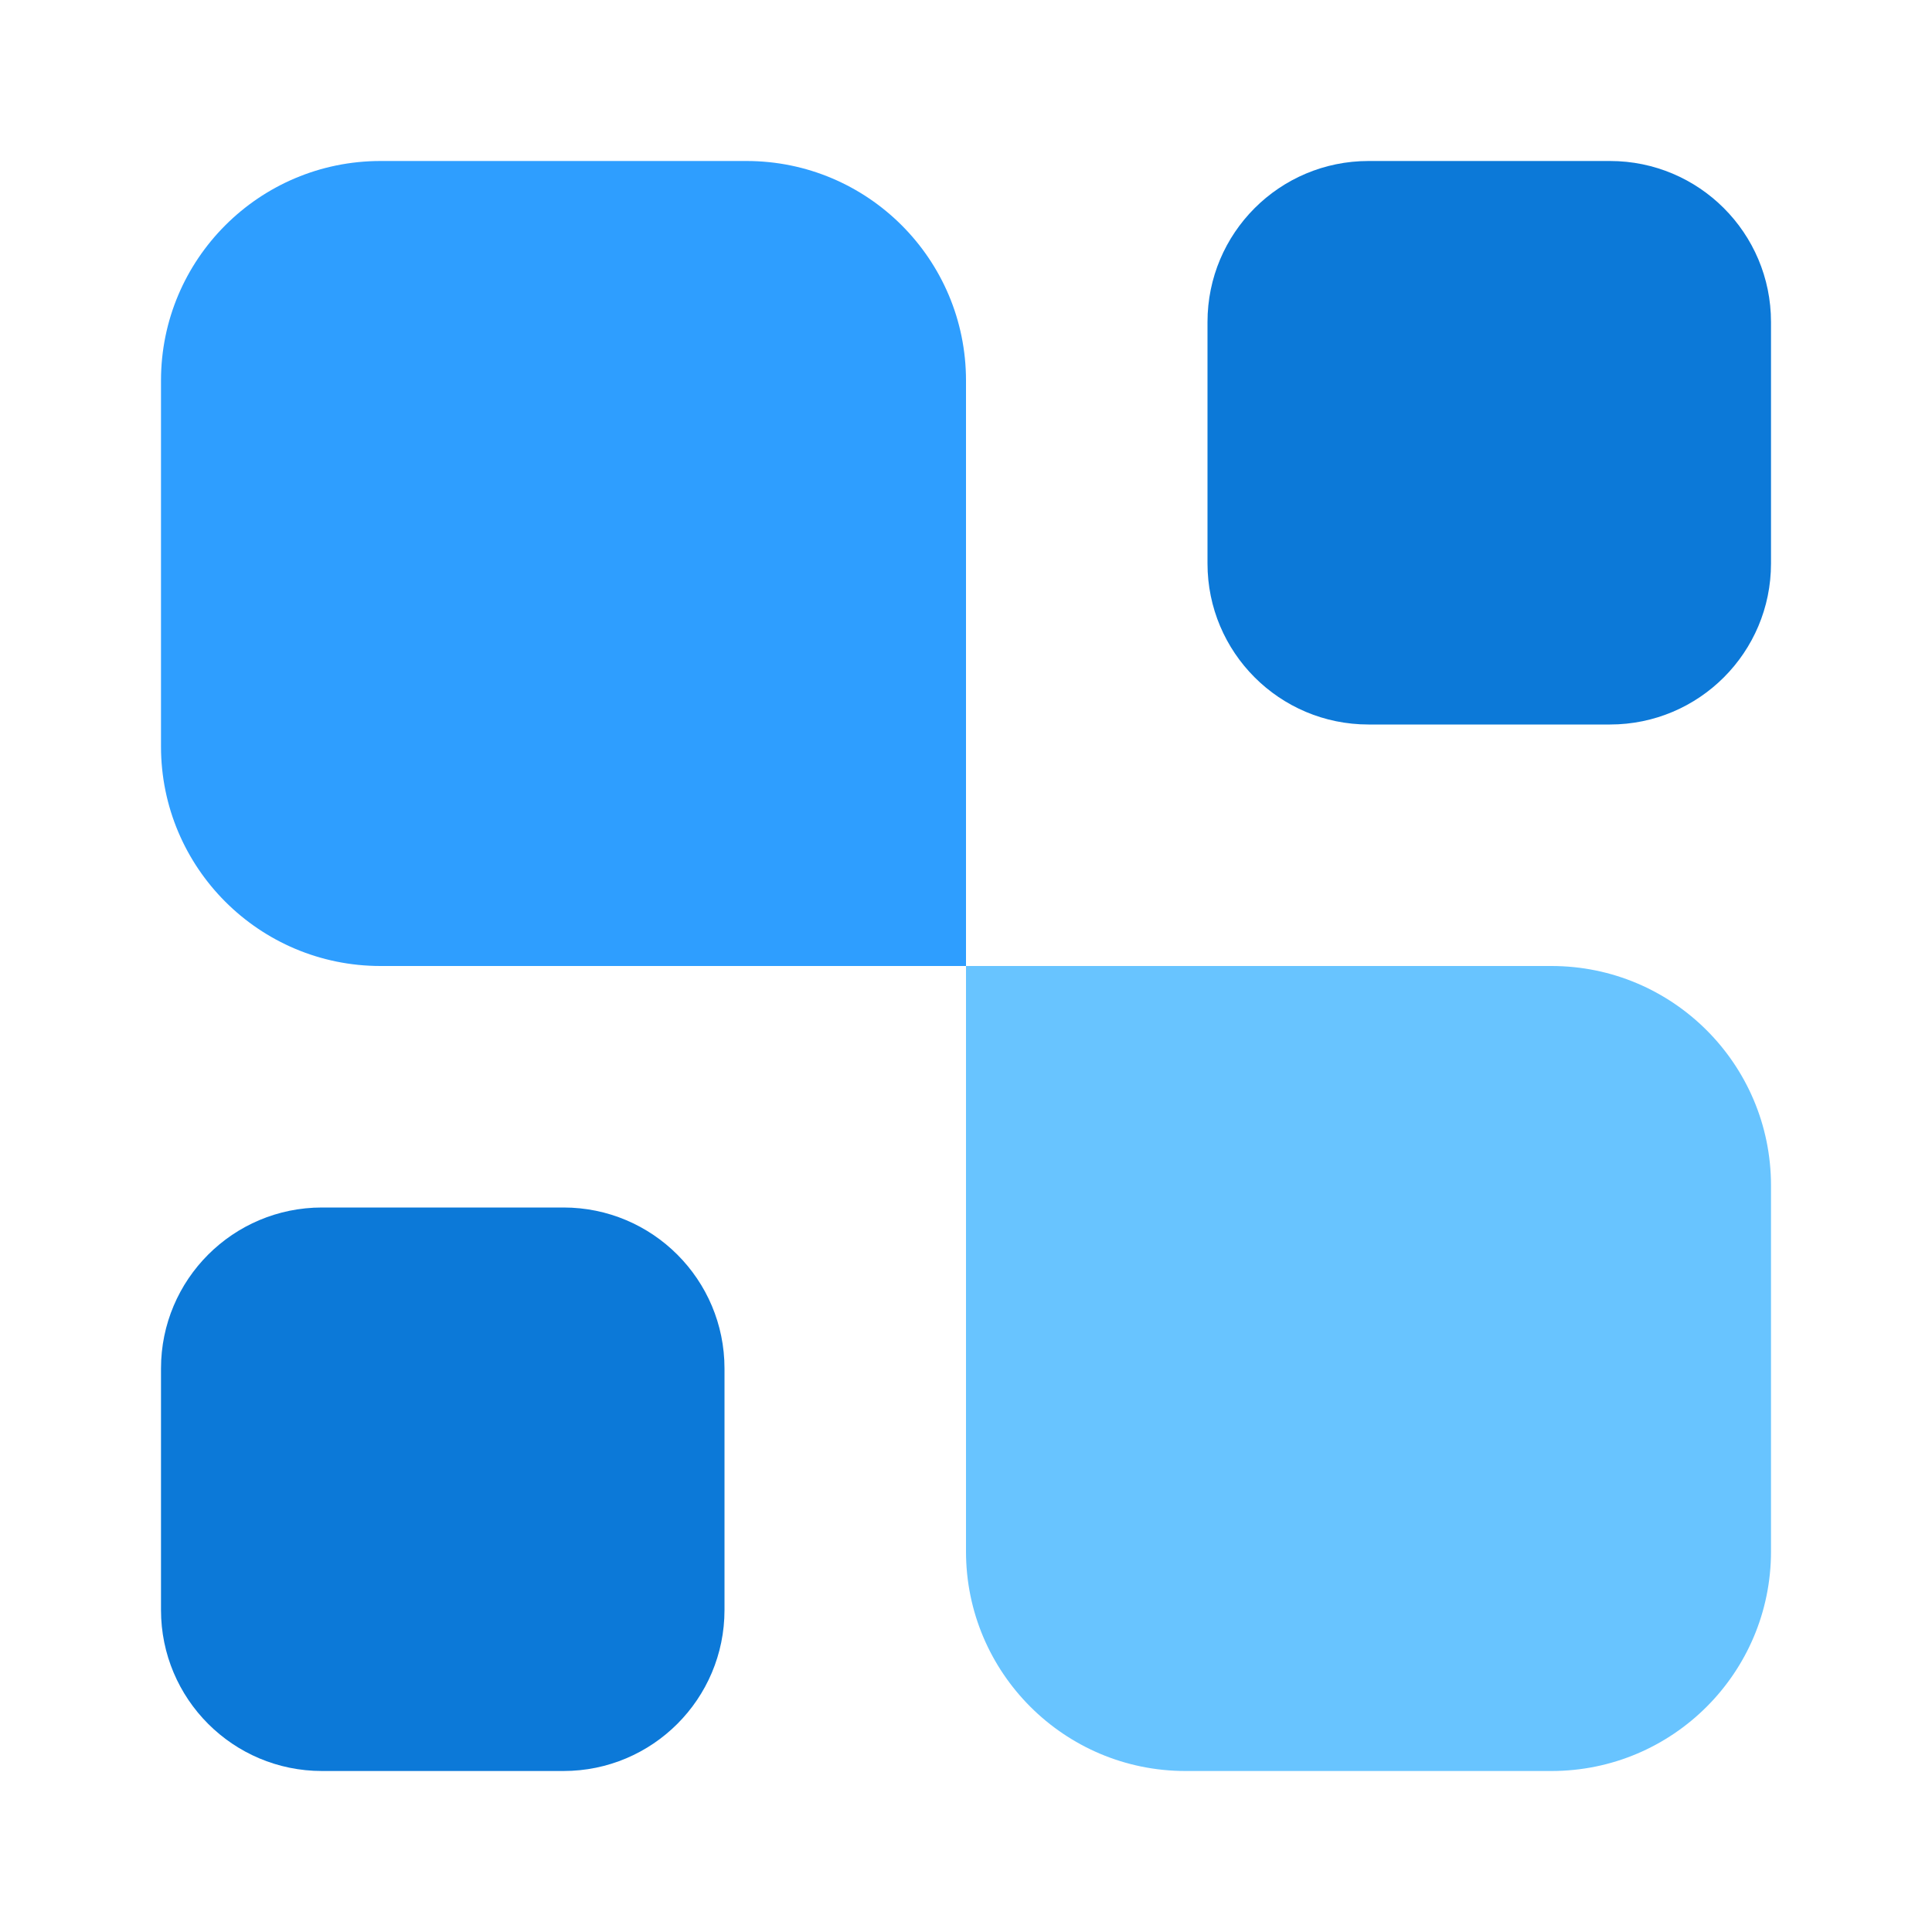
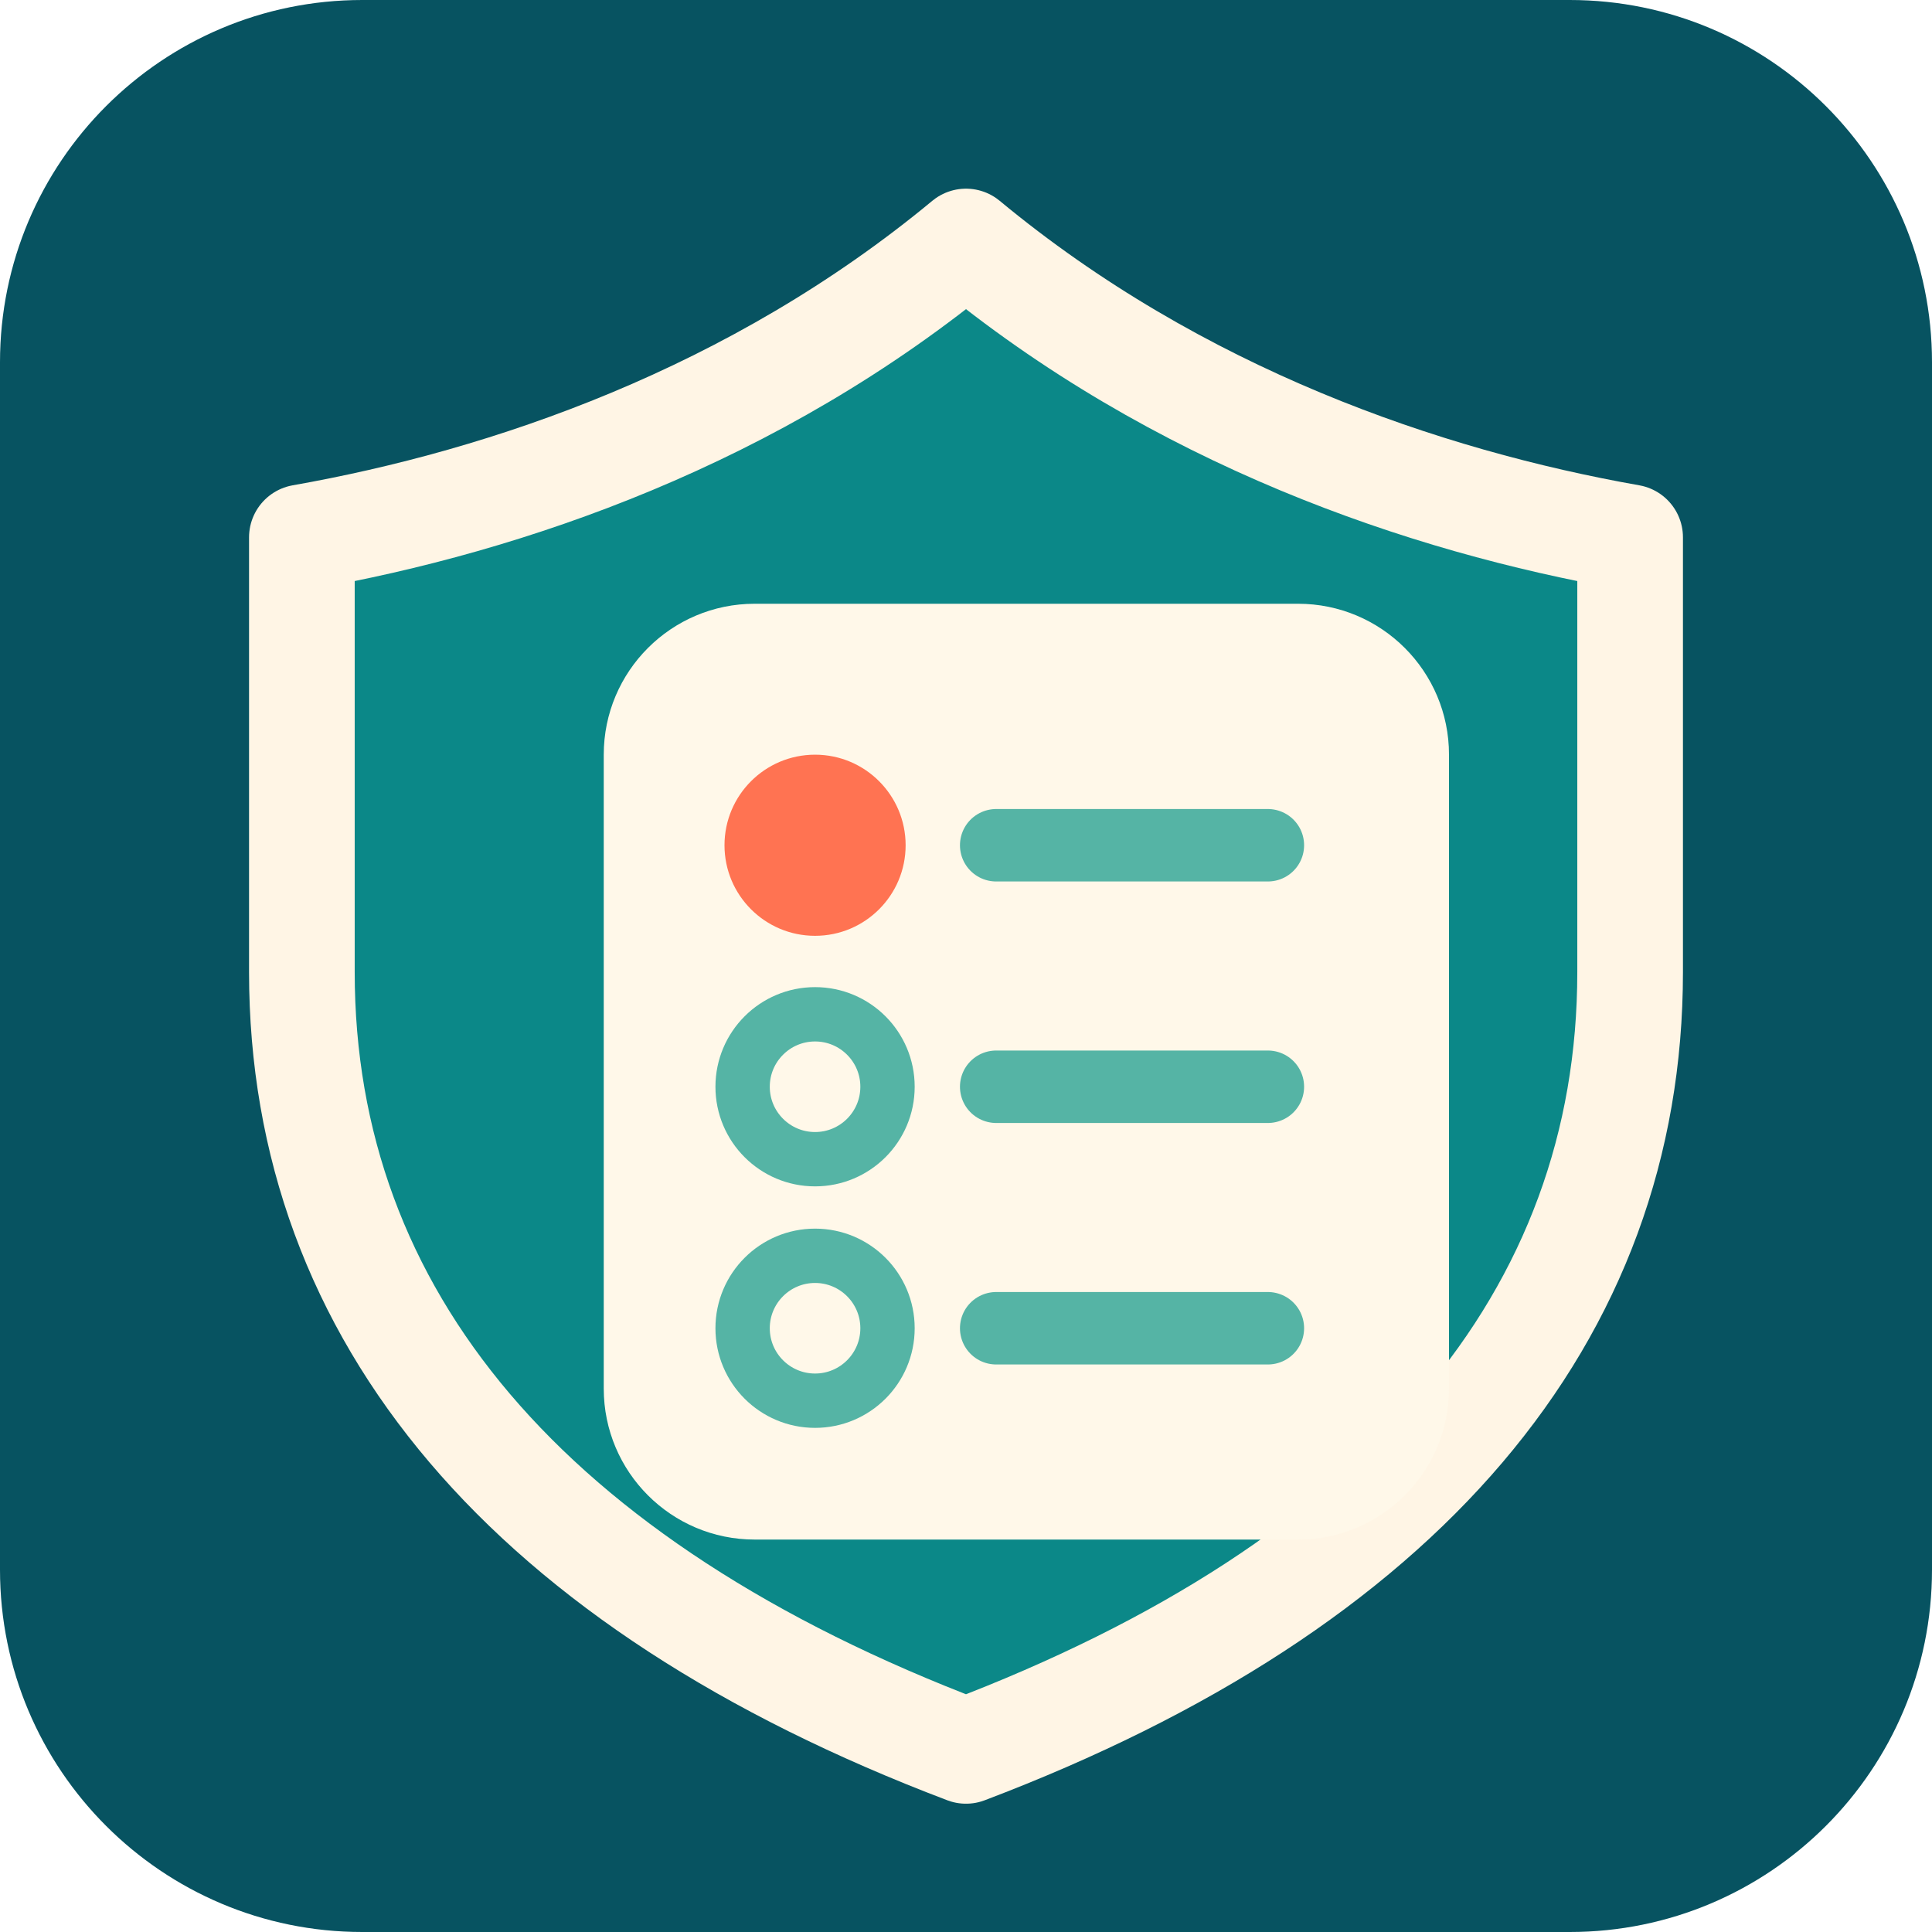
- <svg xmlns="http://www.w3.org/2000/svg" width="24" height="24" viewBox="0 0 24 24" fill="none">
-   <path d="M22 19.273C22 20.779 20.779 22 19.273 22H14.727C13.221 22 12 20.779 12 19.273V12H19.273C20.779 12 22 13.221 22 14.727V19.273Z" fill="#68C4FF" />
-   <path d="M20 2C21.105 2 22 2.895 22 4V7C22 8.105 21.105 9 20 9H17C15.895 9 15 8.105 15 7V4C15 2.895 15.895 2 17 2H20Z" fill="#0C79D8" />
-   <path d="M7 15C8.105 15 9 15.895 9 17V20C9 21.105 8.105 22 7 22H4C2.895 22 2 21.105 2 20V17C2 15.895 2.895 15 4 15H7Z" fill="#0C79D8" />
-   <path d="M12 12H4.727C3.221 12 2 10.779 2 9.273V4.727C2 3.221 3.221 2 4.727 2H9.273C10.779 2 12 3.221 12 4.727V12Z" fill="#2E9EFF" />
+ <svg xmlns="http://www.w3.org/2000/svg" width="64" height="64" viewBox="0 0 64 64" fill="none">
+   <rect width="64" height="64" rx="12" fill="#075361" />
+   <path d="M32 8C39 13.8 47.2 16.6 54 17.8V32.2C54 43.6 46.5 52.5 32 58C17.5 52.5 10 43.6 10 32.2V17.8C16.8 16.6 25 13.8 32 8Z" fill="#0B8888" stroke="#FFF5E5" stroke-width="3.5" stroke-linejoin="round" />
+   <rect x="20" y="20" width="28" height="31" rx="5" fill="#FFF8E9" />
+   <circle cx="27" cy="28" r="3" fill="#FF7352" />
+   <circle cx="27" cy="36" r="2.4" stroke="#55B4A5" stroke-width="1.8" />
+   <circle cx="27" cy="44" r="2.4" stroke="#55B4A5" stroke-width="1.8" />
+   <path d="M33 28H42M33 36H42M33 44H42" stroke="#55B4A5" stroke-width="2.4" stroke-linecap="round" />
</svg>
